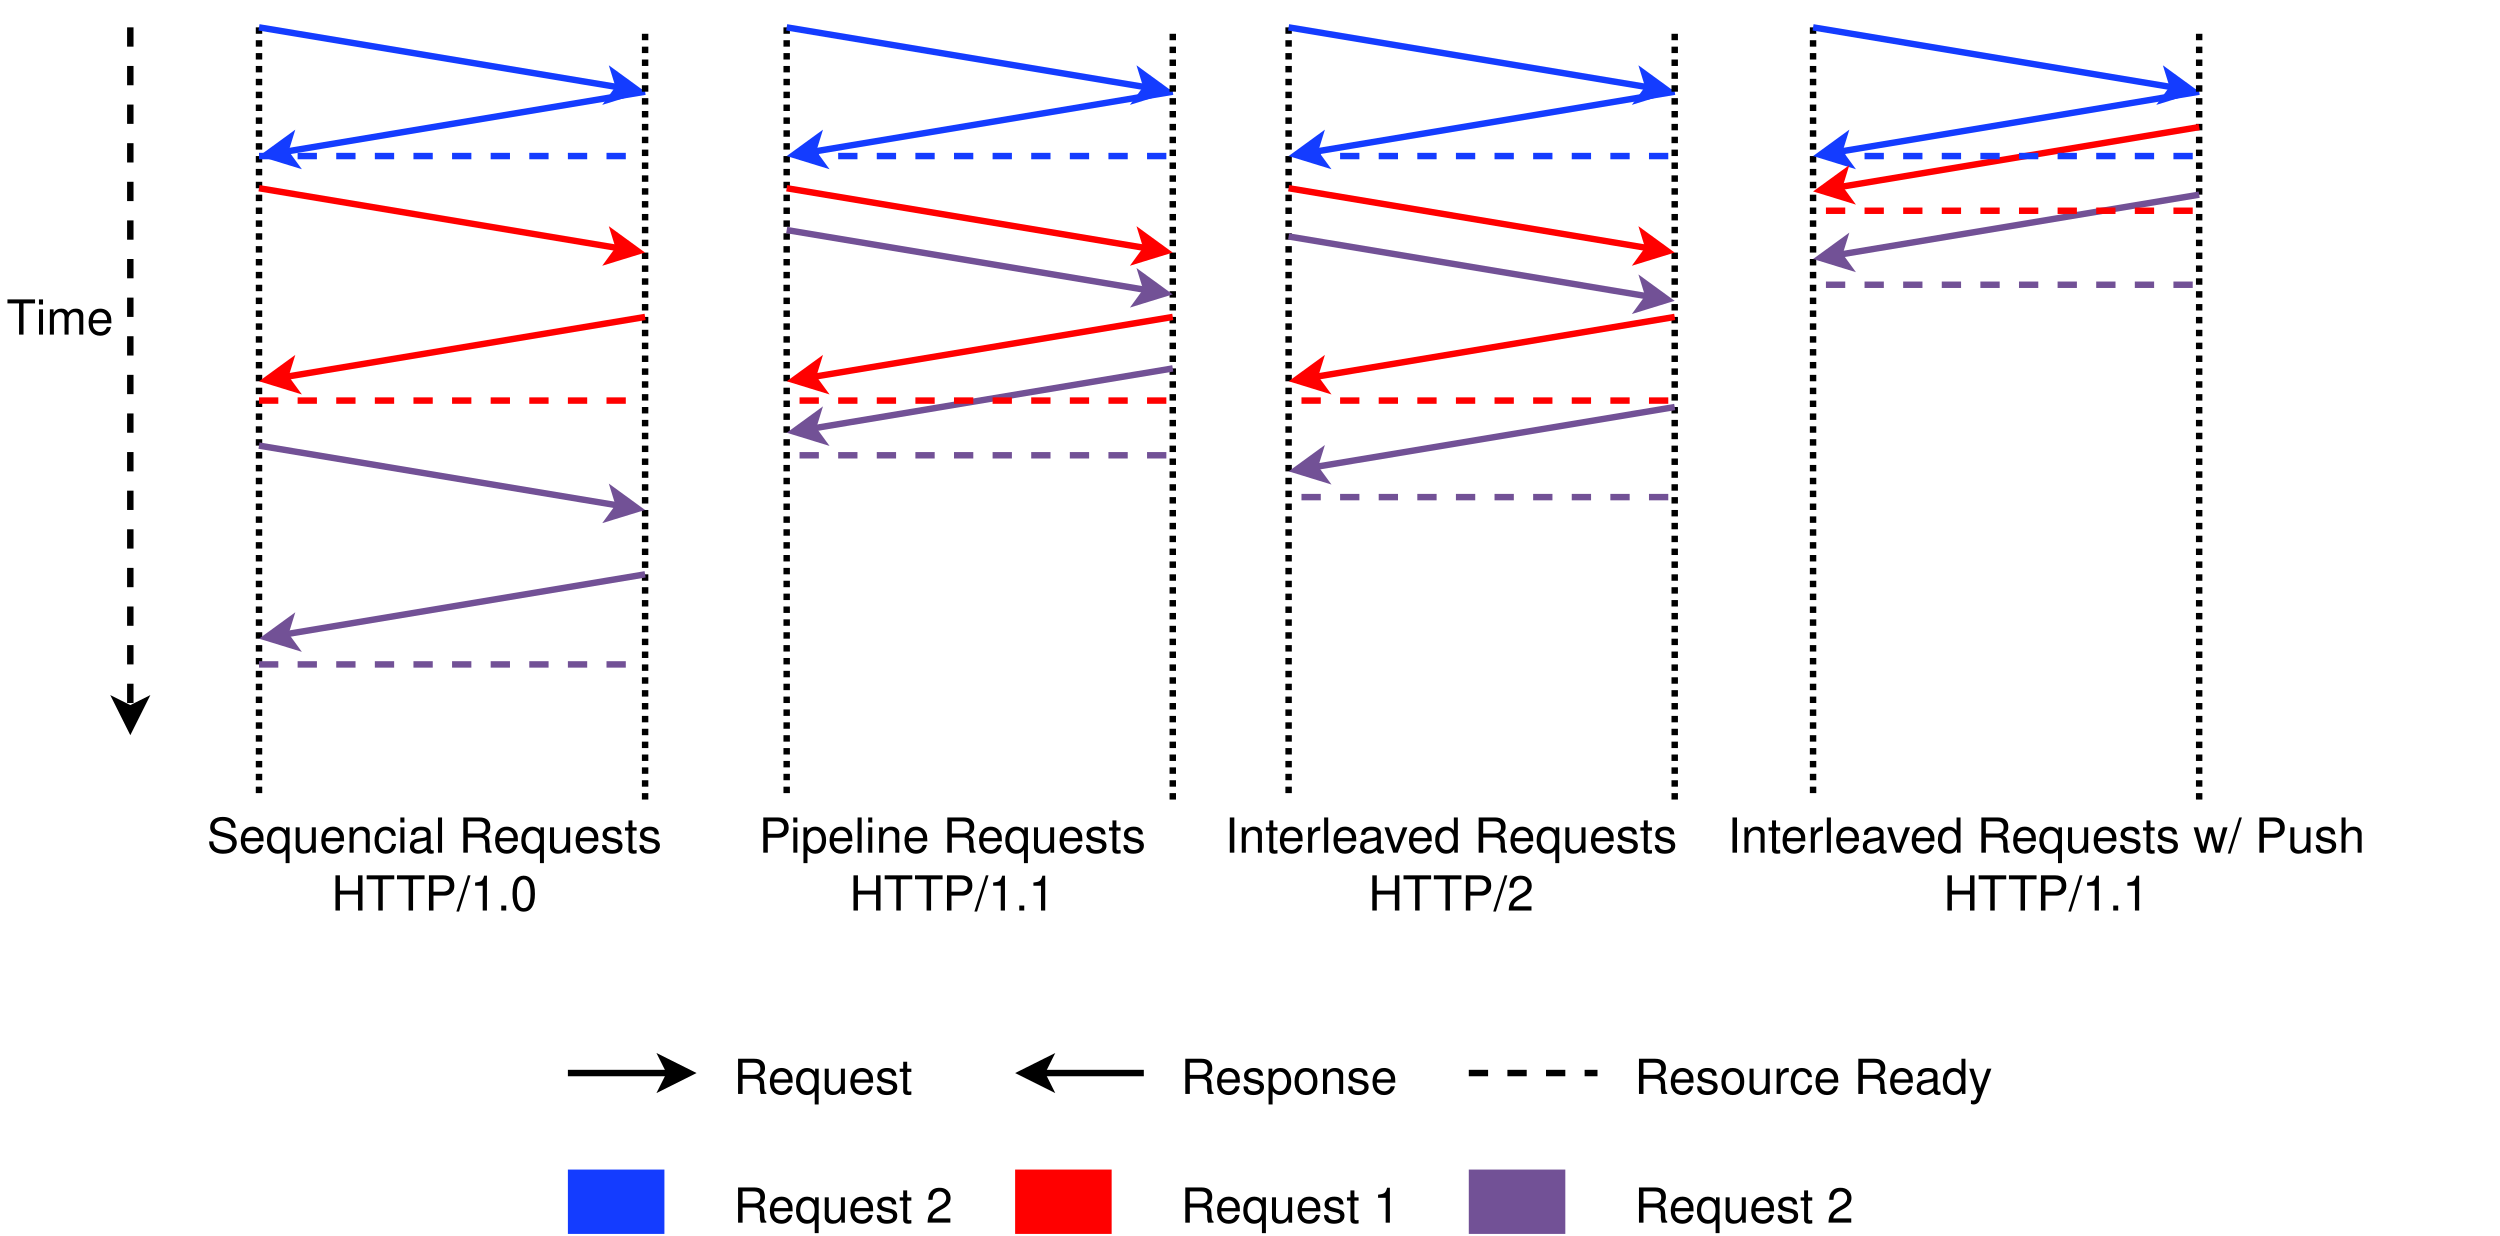
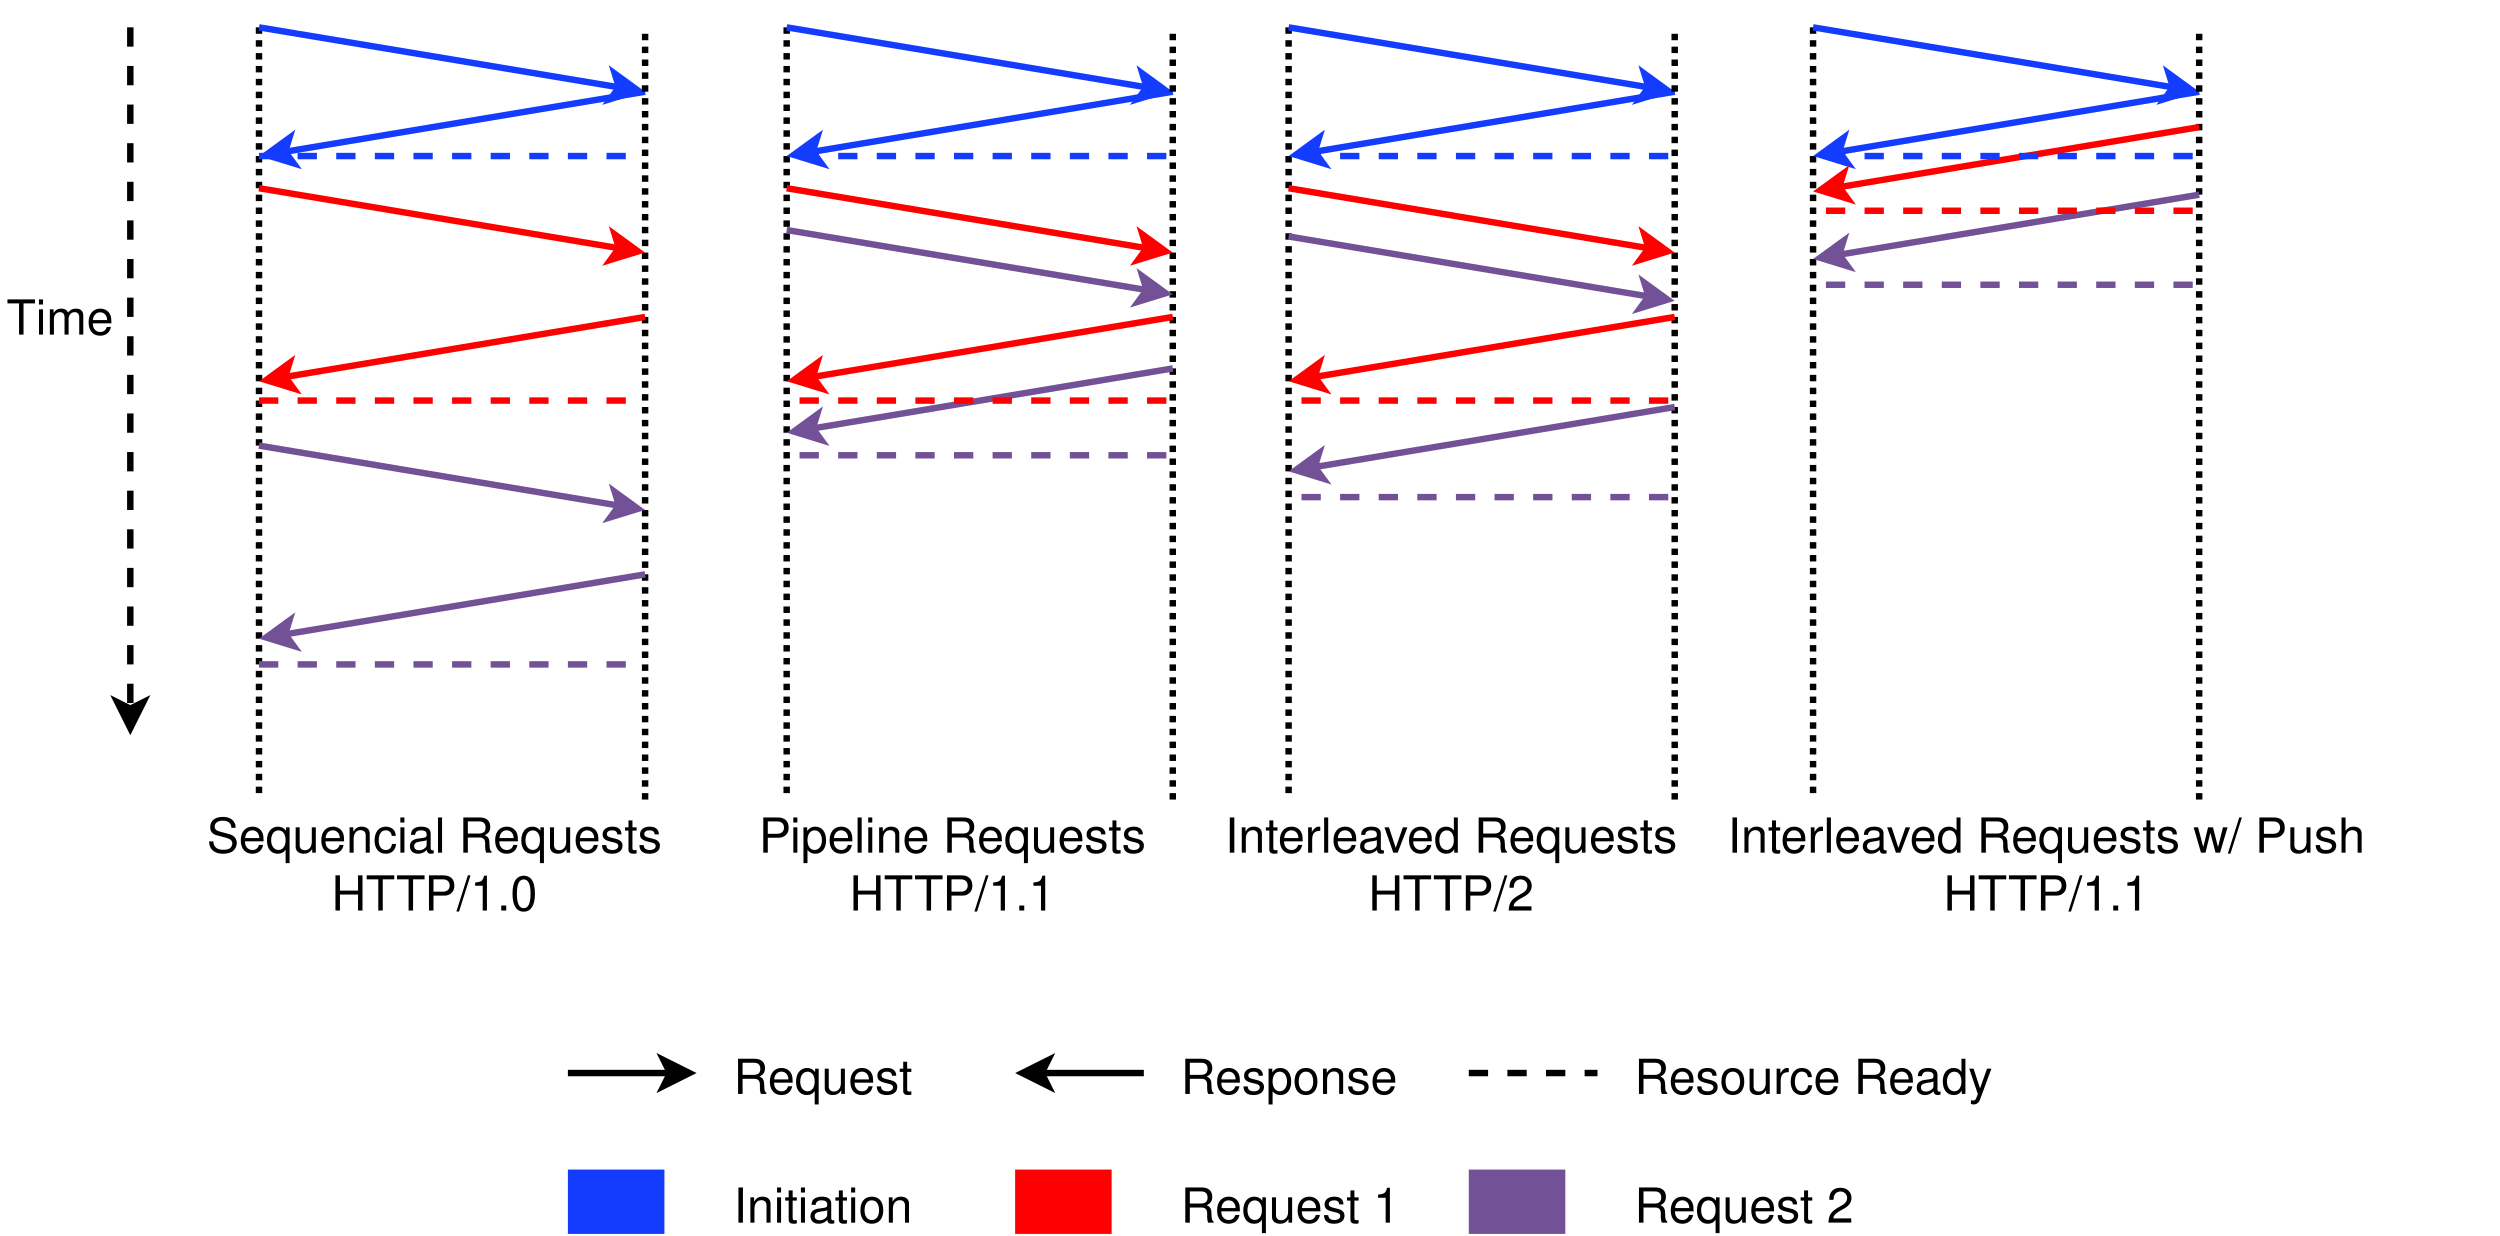
- <svg xmlns="http://www.w3.org/2000/svg" width="777px" height="384px" version="1.1" content="&lt;mxfile userAgent=&quot;Mozilla/5.0 (X11; Linux x86_64) AppleWebKit/537.36 (KHTML, like Gecko) Ubuntu Chromium/57.0.299.98 Chrome/57.0.299.98 Safari/537.36&quot; version=&quot;6.5.5&quot; editor=&quot;www.draw.io&quot; type=&quot;device&quot;&gt;&lt;diagram name=&quot;Page-1&quot;&gt;7Z3fd6o4EMf/Gh93DyGA8njbXrf7sOf0tD1nn3MlVc5FcCH2x/3rNyigJKKQZnK1pi8tg4yY+cxM8jXaEb5dvv+Vk9Xinyyiych1ovcRvhu5LnIw4r9Ky8fWEiJ/a5jncVQ9aGd4in/R+srKuo4jWrQeyLIsYfGqbZxlaUpnrGUjeZ69tR/2kiXtZ12ROZUMTzOSyNZ/44gtKmvoOLsT9zSeL5h45geZ/Zzn2TqtnnDk4pfNz/b0ktTOqscXCxJlb3sm/H2Eb/MsY9u/lu+3NCkHtx637XXTjrPNjec0ZX0ucLcXvJJkTes73twX+6gHg6bRt3JM+VGapdx4E5FiQUsHqDp4IIzRPN1YXKe0JuQHTW6awbjNkizfOShYnv2ktZGPkbP5ac7Ug86H4+YlS9mULOOkZOmeJq+UxTNSnajQ4Xhtj/dcTqeVS37/05i/aHxXHm1fHo0kAHYjhpo4cMBptqQs/+APeduR4FfRW+wxUNtymhAWv7bdkwrIeeOueYaHLOZP7Dp18tRkVKnjOW0PRbbOZ7S6aD+wJ/y4E8ERI/mcMskR/2PvVe9MG24OM4QHMTRLSFHEs+GMIA/fTqcwjFwLFc2FlZ8ADArPQgENxalgqpYKuErh225z3gh5rp664k5cKIYCM4WlCegVFhaxIISaug1CYJVlbKkwXSsQ1tRvkA+GxcQMFmPXR2FwnVhI0RzrqhZi2dGHRWixMF0tXLH2Ky9kxbKjD4v6FofNT89oxdKefLYmzufOy6lFiGoVgVvMIGSAFsgJxxeiBfmBpqYjOtLIyzCdTI0XyJbzhXhx8UQPL5IjjbwMk9CsWgI/p5l4reArq7CCH8gmNUxyszrsb8TCc9p+4MR5ZEhEu2YqTkVTtVgA1ophIpptOMYZUpXnRT+A8jwyJLldtRIrlARVfV7EAlCfR4Ykt2vGQgqnqkAv8gUo0NfrMivFmisXyMGa6oWLwbgYJq5ZLnTUC09VRBMBC8BEtBoDK9H/jjoyaYVZVaL3nON+NNJiQnK1En0vWpQlehEXQIl+4K5FK9FD8jJWnqWccKSRF7uh8cwo8sQNjao9StrQCNekrBh7MVj4QdsPnERvakfjNVNxKpqqxQKwVgxTV23DMc6QqkQv+gGU6E1tf7xqLVYoCaoSvYgFoERfq8UWC3PVQlmiF/kClOjrD3NbKdZcuUCOr6leuD4YF67lwni98BX3LUqAjcH2LWIToquV6DvCfHyzUP8yYmrTETYhuVqJvhctyhK9iAugRI+VJNczajlfiZeJLl5ERxp5GaauWsUEnKKg3n7ySS1W9APZpKwYezFYjN22HziJHhva6nrNVJyKpmqxAKwVw9RV23CMM6Qq0Yt+ACV6z5Dmds1arBjOMVLDQiwtIQKjwtA37V2z4iZSESoWC5EKhOCKhQkJxQpuHWEeH51X9O8tx/1opMWEgGIFt160hGM9tIh+NNKiJJ+cUb/5QrQ0X2LxWVwkRxq/4dPQJgKA1U3j8ty5aD6+X4UTB4pvFrv+CUcauZAXNI/0vzUtmIQHo+98vG5yWsS/yI+NtYzKqryLzX35NyP/jlvImmVFFc/yMInn5Xo5oS/l9a80L+OefKvMLFuVuKzILE7nz+XB3R9eBxWd+HQTKABbvVp+D/R9KEV1dAIhOn4VnT3KxgcoE5N7H6hWBI+FyzVQ9iFzuODoMrnKbMxVP0AXJ2Q0BHw28XF4wpHGxJfXrI+0WGVpQW3md2S+5wjhOZD5E6jMN7GYhMz81hTvsvLbCzU1dh+ba+zycpLn9+Y+ufWRkujD5nlHnvve6Q7f7BDVnug9VnZvi5jRJz6g5fFbTlbdqS5LRAeLQCvVeWYeWgXOcxLFdBeKysGnK0ONT74dSC2VWszYUI4gWADlN6WbKbUjx9ImXUfSHQgZWHPt8Y7xsJwThLahOddcfkE5J82CTeac/ObuLueQzbm+E1qDORf0UKSM9rnm8gvKOUlyMphzwRHpyPa5/vKRyZyT5aOnMmTpLCbJZlmwiV8xKj/7jlE5DPfPzw/cLfrT0R7RGR8xmpuMqYbwSR8HdaTowWWcrNk8xCuaxCk9ETz9LfAig+cK6++D0XOgoicrOH+XY5hQ8kqjowHUX00vMnx40iN8CCp8sqDSFT7nrfTqOg/rYmGzsXvF1ycbwVqh6re7tHTMM9JXt3d/viLqpN04VbeRC24At5EHso7zHC8v/90RDZkr/f/AUErcQyQp5C0/3P3T7W0Qd//aHH//Hw==&lt;/diagram&gt;&lt;/mxfile&gt;" style="background-color: rgb(255, 255, 255);">
+ <svg xmlns="http://www.w3.org/2000/svg" width="777px" height="384px" version="1.1" content="&lt;mxfile userAgent=&quot;Mozilla/5.0 (X11; Linux x86_64) AppleWebKit/537.36 (KHTML, like Gecko) Ubuntu Chromium/57.0.299.98 Chrome/57.0.299.98 Safari/537.36&quot; version=&quot;6.5.5&quot; editor=&quot;www.draw.io&quot; type=&quot;device&quot;&gt;&lt;diagram name=&quot;Page-1&quot;&gt;7Z1Rd6I6EMc/jY/3HkIA9XHbrtt9uOf0tD3nPqeSKmcRvBBru5/+ggaURBTSTFZr+tIyyEgzv5lJ/kYd4NvF+4+MLOf/pCGNB64Tvg/w3cB1ke97xa/S8rG1jD28NcyyKOQP2hmeot+UGx1uXUUhzRsPZGkas2jZNE7TJKFT1rCRLEvXzYe9pnHzWZdkRiXD05TEsvXfKGRzbh07zu7EPY1mcyaeeSHTX7MsXSX8CQcuft38bE8vSOWMPz6fkzBd75nw9wG+zdKUbf9avN/SuBzcaty2101aztY3ntGEdbnA3V7wRuIVre54c1/soxoMmoTfyjEtjpI0KYw3IcnntHSA+MEDYYxmycbiOqU1Ji80vqkH4zaN02znIGdZ+otWxmKMnM1PfaYa9GI4bl7ThE3IIopLlu5p/EZZNCX8BEcH+fx4z+Vkwl0W9z+Jin8a35VH8gDxMaNhgwk+XD9ouqAs+ygesN6R4PPozfcYqGwZjQmL3pokEQ7krHZXP8NDGhV34jpV8lRk8NTxnKaHPF1lU8ov2g/sCT/uSHDESDajTHJU/LH3X+9MG24OM4R7MTSNSZ5H0/6MIA/fTiYwjFwLFfWF3E8ABoVnoYCG4lQwVUsFXKXwbbc5b4Q8V09dcUcuFEOBmcJSB/QKC4tYEMaaug1CYJVlaKkwXSsQ1tRvkA+GxcgMFkPXR+PgOrGQojnUVS3EsqMPi7HFwnS1cMXar7yQFcuOPiyqW+w3Pz2jFUtz8tmYOJ87L6cWIapVBG4xg5ABWiAnHF+IFuQHmpqO6EgjL/10MjVeIFvOF+LFxSM9vEiONPLST0Kzagn8nGbkNYKvrMIKfiCbVD/JzeqwfxALz2n6gRPnkSER7ZqpOBVN1WIBWCv6iWi24RhnSFWeF/0AyvPIkOR21UqsUBJU9XkRC0B9HhmS3K4ZCymcqgK9yBegQF+ty6wUa65cIAdrqhcuBuOin7hmudBRLzxVEU0ELAAT0SoMrET/J+rIqBFmVYnec4770UiLCcnVSvSdaFGW6EVcACX6nrsWrUQPyctQeZZywpFGXuyGxjOjyBM3NKr2KGlDI1yTsmLsxWDhB00/cBK9qR2N10zFqWiqFgvAWtFPXbUNxzhDqhK96AdQoje1/fGqtVihJKhK9CIWgBJ9pRZbLMxVC2WJXuQLUKLHVoo1Xi6Q42uqF64PxoVruTBeL3zFfYsSYEOwfYvYhOhqJfqWMB/fLNS9jJjadIRNSK5Wou9Ei7JEL+ICKNFjJcn1jFrOV+JlpIsX0ZFGXvqpq1YxAacoqLaffFKLFf1ANikrxl4MFkO36QdOoseGtrpeMxWnoqlaLABrRT911TYc4wypSvSiH0CJ3jOkuV2zFiuGc4jUsBBLyxiBUWHok/auWXETqRgrFguRCoTgioUJCcUKbi1hHh6dV3TvLcf9aKTFhIBiBbdOtIyHemgR/WikRUk+OaN+84VoqT/E4rO4SI40fsKnoU0EAKub2uW5c1G/fZ+HEweKLxa7/glHGrmQFzSP9L8VzZmEB6PvxXjdZDSPfpOXjbWMyrK8i819+TcD/66wkBVLcx7P8jCOZuV6Oaav5fVvNCvjHn/jZpYuS1yWZBols+fy4O4vr4WKVnzaCRSAbWWovC36fpSiKjqBEB2fR2ePsuEBysTk3geqEcFj4XINlH3IHM4LdJlcZTZm3g/QxQkZNQGfTXw8PuFIY+LLa9ZHmi/TJKc281sy33OE8BzI/BFU5ptYTEJmfmOKd1n57Y01NXYfm2vs8nKyyO/NfRbWR0rCD5vnLXnue6c7fL1DVHuid1jZrecRo0/FgJbH64ws21NdlogOFoFGqheZeWgVOMtIGNFdKLiDT1eGCp9sO5BaKrWYsWM5gmABlF+UrqfUjhxLm3QtSXcgZGDNtcMrxv1yThDa+uZcffkF5Zw0CzaZc/KLu7ucQzbnuk5oDeZc0EGRMtrn6ssvKOckyclgzgWydPQziVhUzLTTxKZcV/XoQMSg1KNAVo+eyiqZTCMSb1YFm5KZD8q3vmNUDsP98/ND4Rb97WiP6LQYRJqZjKmG8EnvBnWk6MElnCzZPERLGkcJPRE8/R3wIoPnCsvvg9FzoKInCzg/yzGMKXmj4dEA6l80XGT48KhD+BBU+GQ9pS18zrr06joPq3xus7F9wdclG8Fmn6of7tKQMc9IXm0NyJloqKNm41TdRS64AdxFHsgyznO0uPwXRzRkrvT1gWMpcQ+RpJC3xeHuO7e3Qdx9szn+/j8=&lt;/diagram&gt;&lt;/mxfile&gt;" style="background-color: rgb(255, 255, 255);">
  <defs />
  <g transform="translate(0.5,0.5)">
    <path d="M 80 8 L 80 248" fill="none" stroke="#000000" stroke-width="2" stroke-miterlimit="10" stroke-dasharray="2 2" pointer-events="none" />
    <path d="M 80 8 L 191.88 26.65" fill="none" stroke="#143cff" stroke-width="2" stroke-miterlimit="10" pointer-events="none" />
    <path d="M 197.79 27.63 L 189.25 30.26 L 191.88 26.65 L 190.56 22.37 Z" fill="#143cff" stroke="#143cff" stroke-width="2" stroke-miterlimit="10" pointer-events="none" />
    <path d="M 200 28 L 88.12 46.65" fill="none" stroke="#143cff" stroke-width="2" stroke-miterlimit="10" pointer-events="none" />
    <path d="M 82.21 47.63 L 89.44 42.37 L 88.12 46.65 L 90.75 50.26 Z" fill="#143cff" stroke="#143cff" stroke-width="2" stroke-miterlimit="10" pointer-events="none" />
    <path d="M 200 10 L 200 250" fill="none" stroke="#000000" stroke-width="2" stroke-miterlimit="10" stroke-dasharray="2 2" pointer-events="none" />
    <path d="M 80 58 L 191.88 76.65" fill="none" stroke="#ff0000" stroke-width="2" stroke-miterlimit="10" pointer-events="none" />
    <path d="M 197.79 77.63 L 189.25 80.26 L 191.88 76.65 L 190.56 72.37 Z" fill="#ff0000" stroke="#ff0000" stroke-width="2" stroke-miterlimit="10" pointer-events="none" />
    <path d="M 200 98 L 88.12 116.65" fill="none" stroke="#ff0000" stroke-width="2" stroke-miterlimit="10" pointer-events="none" />
    <path d="M 82.21 117.63 L 89.44 112.37 L 88.12 116.65 L 90.75 120.26 Z" fill="#ff0000" stroke="#ff0000" stroke-width="2" stroke-miterlimit="10" pointer-events="none" />
    <path d="M 80 138 L 191.88 156.65" fill="none" stroke="#725196" stroke-width="2" stroke-miterlimit="10" pointer-events="none" />
    <path d="M 197.79 157.63 L 189.25 160.26 L 191.88 156.65 L 190.56 152.37 Z" fill="#725196" stroke="#725196" stroke-width="2" stroke-miterlimit="10" pointer-events="none" />
    <path d="M 200 178 L 88.12 196.65" fill="none" stroke="#725196" stroke-width="2" stroke-miterlimit="10" pointer-events="none" />
    <path d="M 82.21 197.63 L 89.44 192.37 L 88.12 196.65 L 90.75 200.26 Z" fill="#725196" stroke="#725196" stroke-width="2" stroke-miterlimit="10" pointer-events="none" />
    <path d="M 80 48 L 200 48" fill="none" stroke="#143cff" stroke-width="2" stroke-miterlimit="10" stroke-dasharray="6 6" pointer-events="none" />
    <path d="M 80 124 L 200 124" fill="none" stroke="#ff0000" stroke-width="2" stroke-miterlimit="10" stroke-dasharray="6 6" pointer-events="none" />
    <path d="M 80 206 L 200 206" fill="none" stroke="#725196" stroke-width="2" stroke-miterlimit="10" stroke-dasharray="6 6" pointer-events="none" />
    <path d="M 244 8 L 244 248" fill="none" stroke="#000000" stroke-width="2" stroke-miterlimit="10" stroke-dasharray="2 2" pointer-events="none" />
    <path d="M 244 8 L 355.88 26.65" fill="none" stroke="#143cff" stroke-width="2" stroke-miterlimit="10" pointer-events="none" />
    <path d="M 361.79 27.63 L 353.25 30.26 L 355.88 26.65 L 354.56 22.37 Z" fill="#143cff" stroke="#143cff" stroke-width="2" stroke-miterlimit="10" pointer-events="none" />
    <path d="M 364 28 L 252.12 46.65" fill="none" stroke="#143cff" stroke-width="2" stroke-miterlimit="10" pointer-events="none" />
    <path d="M 246.21 47.63 L 253.44 42.37 L 252.12 46.65 L 254.75 50.26 Z" fill="#143cff" stroke="#143cff" stroke-width="2" stroke-miterlimit="10" pointer-events="none" />
    <path d="M 364 10 L 364 250" fill="none" stroke="#000000" stroke-width="2" stroke-miterlimit="10" stroke-dasharray="2 2" pointer-events="none" />
    <path d="M 244 58 L 355.88 76.65" fill="none" stroke="#ff0000" stroke-width="2" stroke-miterlimit="10" pointer-events="none" />
    <path d="M 361.79 77.63 L 353.25 80.26 L 355.88 76.65 L 354.56 72.37 Z" fill="#ff0000" stroke="#ff0000" stroke-width="2" stroke-miterlimit="10" pointer-events="none" />
    <path d="M 364 98 L 252.12 116.65" fill="none" stroke="#ff0000" stroke-width="2" stroke-miterlimit="10" pointer-events="none" />
    <path d="M 246.21 117.63 L 253.44 112.37 L 252.12 116.65 L 254.75 120.26 Z" fill="#ff0000" stroke="#ff0000" stroke-width="2" stroke-miterlimit="10" pointer-events="none" />
    <path d="M 244 71 L 355.88 89.65" fill="none" stroke="#725196" stroke-width="2" stroke-miterlimit="10" pointer-events="none" />
    <path d="M 361.79 90.63 L 353.25 93.26 L 355.88 89.65 L 354.56 85.37 Z" fill="#725196" stroke="#725196" stroke-width="2" stroke-miterlimit="10" pointer-events="none" />
    <path d="M 364 114 L 252.12 132.65" fill="none" stroke="#725196" stroke-width="2" stroke-miterlimit="10" pointer-events="none" />
    <path d="M 246.21 133.63 L 253.44 128.37 L 252.12 132.65 L 254.75 136.26 Z" fill="#725196" stroke="#725196" stroke-width="2" stroke-miterlimit="10" pointer-events="none" />
    <path d="M 248 48 L 368 48" fill="none" stroke="#143cff" stroke-width="2" stroke-miterlimit="10" stroke-dasharray="6 6" pointer-events="none" />
    <path d="M 248 124 L 368 124" fill="none" stroke="#ff0000" stroke-width="2" stroke-miterlimit="10" stroke-dasharray="6 6" pointer-events="none" />
    <path d="M 248 141 L 368 141" fill="none" stroke="#725196" stroke-width="2" stroke-miterlimit="10" stroke-dasharray="6 6" pointer-events="none" />
    <path d="M 400 8 L 400 248" fill="none" stroke="#000000" stroke-width="2" stroke-miterlimit="10" stroke-dasharray="2 2" pointer-events="none" />
    <path d="M 400 8 L 511.88 26.65" fill="none" stroke="#143cff" stroke-width="2" stroke-miterlimit="10" pointer-events="none" />
    <path d="M 517.79 27.63 L 509.25 30.26 L 511.88 26.65 L 510.56 22.37 Z" fill="#143cff" stroke="#143cff" stroke-width="2" stroke-miterlimit="10" pointer-events="none" />
    <path d="M 520 28 L 408.12 46.65" fill="none" stroke="#143cff" stroke-width="2" stroke-miterlimit="10" pointer-events="none" />
    <path d="M 402.21 47.63 L 409.44 42.37 L 408.12 46.65 L 410.75 50.26 Z" fill="#143cff" stroke="#143cff" stroke-width="2" stroke-miterlimit="10" pointer-events="none" />
    <path d="M 520 10 L 520 250" fill="none" stroke="#000000" stroke-width="2" stroke-miterlimit="10" stroke-dasharray="2 2" pointer-events="none" />
    <path d="M 400 58 L 511.88 76.65" fill="none" stroke="#ff0000" stroke-width="2" stroke-miterlimit="10" pointer-events="none" />
    <path d="M 517.79 77.63 L 509.25 80.26 L 511.88 76.65 L 510.56 72.37 Z" fill="#ff0000" stroke="#ff0000" stroke-width="2" stroke-miterlimit="10" pointer-events="none" />
    <path d="M 520 98 L 408.12 116.65" fill="none" stroke="#ff0000" stroke-width="2" stroke-miterlimit="10" pointer-events="none" />
    <path d="M 402.21 117.63 L 409.44 112.37 L 408.12 116.65 L 410.75 120.26 Z" fill="#ff0000" stroke="#ff0000" stroke-width="2" stroke-miterlimit="10" pointer-events="none" />
    <path d="M 400 73 L 511.88 91.65" fill="none" stroke="#725196" stroke-width="2" stroke-miterlimit="10" pointer-events="none" />
    <path d="M 517.79 92.63 L 509.25 95.26 L 511.88 91.65 L 510.56 87.37 Z" fill="#725196" stroke="#725196" stroke-width="2" stroke-miterlimit="10" pointer-events="none" />
    <path d="M 520 126 L 408.12 144.65" fill="none" stroke="#725196" stroke-width="2" stroke-miterlimit="10" pointer-events="none" />
    <path d="M 402.21 145.63 L 409.44 140.37 L 408.12 144.65 L 410.75 148.26 Z" fill="#725196" stroke="#725196" stroke-width="2" stroke-miterlimit="10" pointer-events="none" />
    <path d="M 404 48 L 524 48" fill="none" stroke="#143cff" stroke-width="2" stroke-miterlimit="10" stroke-dasharray="6 6" pointer-events="none" />
    <path d="M 404 124 L 524 124" fill="none" stroke="#ff0000" stroke-width="2" stroke-miterlimit="10" stroke-dasharray="6 6" pointer-events="none" />
    <path d="M 404 154 L 524 154" fill="none" stroke="#725196" stroke-width="2" stroke-miterlimit="10" stroke-dasharray="6 6" pointer-events="none" />
    <path d="M 563 8 L 563 248" fill="none" stroke="#000000" stroke-width="2" stroke-miterlimit="10" stroke-dasharray="2 2" pointer-events="none" />
    <path d="M 563 8 L 674.88 26.65" fill="none" stroke="#143cff" stroke-width="2" stroke-miterlimit="10" pointer-events="none" />
    <path d="M 680.79 27.63 L 672.25 30.26 L 674.88 26.65 L 673.56 22.37 Z" fill="#143cff" stroke="#143cff" stroke-width="2" stroke-miterlimit="10" pointer-events="none" />
    <path d="M 683 28 L 571.12 46.65" fill="none" stroke="#143cff" stroke-width="2" stroke-miterlimit="10" pointer-events="none" />
    <path d="M 565.21 47.63 L 572.44 42.37 L 571.12 46.65 L 573.75 50.26 Z" fill="#143cff" stroke="#143cff" stroke-width="2" stroke-miterlimit="10" pointer-events="none" />
    <path d="M 683 10 L 683 250" fill="none" stroke="#000000" stroke-width="2" stroke-miterlimit="10" stroke-dasharray="2 2" pointer-events="none" />
    <path d="M 683 39 L 571.12 57.65" fill="none" stroke="#ff0000" stroke-width="2" stroke-miterlimit="10" pointer-events="none" />
    <path d="M 565.21 58.63 L 572.44 53.37 L 571.12 57.65 L 573.75 61.26 Z" fill="#ff0000" stroke="#ff0000" stroke-width="2" stroke-miterlimit="10" pointer-events="none" />
    <path d="M 683 60 L 571.12 78.65" fill="none" stroke="#725196" stroke-width="2" stroke-miterlimit="10" pointer-events="none" />
    <path d="M 565.21 79.63 L 572.44 74.37 L 571.12 78.65 L 573.75 82.26 Z" fill="#725196" stroke="#725196" stroke-width="2" stroke-miterlimit="10" pointer-events="none" />
    <path d="M 567 48 L 687 48" fill="none" stroke="#143cff" stroke-width="2" stroke-miterlimit="10" stroke-dasharray="6 6" pointer-events="none" />
    <path d="M 567 65 L 687 65" fill="none" stroke="#ff0000" stroke-width="2" stroke-miterlimit="10" stroke-dasharray="6 6" pointer-events="none" />
    <path d="M 567 88 L 687 88" fill="none" stroke="#725196" stroke-width="2" stroke-miterlimit="10" stroke-dasharray="6 6" pointer-events="none" />
    <path d="M 176 333 L 207.76 333" fill="none" stroke="#000000" stroke-width="2" stroke-miterlimit="10" pointer-events="none" />
    <path d="M 213.76 333 L 205.76 337 L 207.76 333 L 205.76 329 Z" fill="#000000" stroke="#000000" stroke-width="2" stroke-miterlimit="10" pointer-events="none" />
    <g fill="#000000" font-family="Helvetica" font-size="15px">
      <text x="227.5" y="339.5">Request</text>
    </g>
    <path d="M 323.24 333 L 355 333" fill="none" stroke="#000000" stroke-width="2" stroke-miterlimit="10" pointer-events="none" />
    <path d="M 317.24 333 L 325.24 329 L 323.24 333 L 325.24 337 Z" fill="#000000" stroke="#000000" stroke-width="2" stroke-miterlimit="10" pointer-events="none" />
    <g fill="#000000" font-family="Helvetica" font-size="15px">
      <text x="366.5" y="339.5">Response</text>
    </g>
    <path d="M 456 333 L 496 333" fill="none" stroke="#000000" stroke-width="2" stroke-miterlimit="10" stroke-dasharray="6 6" pointer-events="none" />
    <g fill="#000000" font-family="Helvetica" font-size="15px">
      <text x="507.5" y="339.5">Resource Ready</text>
    </g>
    <rect x="456" y="363" width="30" height="20" fill="#725196" stroke="none" pointer-events="none" />
    <g fill="#000000" font-family="Helvetica" font-size="15px">
      <text x="507.5" y="379.5">Request 2</text>
    </g>
    <rect x="315" y="363" width="30" height="20" fill="#ff0000" stroke="none" pointer-events="none" />
    <g fill="#000000" font-family="Helvetica" font-size="15px">
      <text x="366.5" y="379.5">Request 1</text>
    </g>
    <rect x="176" y="363" width="30" height="20" fill="#143cff" stroke="none" pointer-events="none" />
    <g fill="#000000" font-family="Helvetica" font-size="15px">
-       <text x="227.5" y="379.5">Request 2</text>
+       <text x="227.5" y="379.5">Initiation</text>
    </g>
    <g fill="#000000" font-family="Helvetica" text-anchor="middle" font-size="15px">
      <text x="134.5" y="264.5">Sequencial Requests</text>
      <text x="134.5" y="282.5">HTTP/1.0</text>
    </g>
    <g fill="#000000" font-family="Helvetica" text-anchor="middle" font-size="15px">
      <text x="295.5" y="264.5">Pipeline Requests</text>
      <text x="295.5" y="282.5">HTTP/1.1</text>
    </g>
    <g fill="#000000" font-family="Helvetica" text-anchor="middle" font-size="15px">
      <text x="450.5" y="264.5">Interleaved Requests</text>
      <text x="450.5" y="282.5">HTTP/2</text>
    </g>
    <g fill="#000000" font-family="Helvetica" text-anchor="middle" font-size="15px">
      <text x="635.5" y="264.5">Interleaved Requests w/ Push</text>
      <text x="635.5" y="282.5">HTTP/1.1</text>
    </g>
    <path d="M 40 8 L 40 219.76" fill="none" stroke="#000000" stroke-width="2" stroke-miterlimit="10" stroke-dasharray="6 6" pointer-events="none" />
    <path d="M 40 225.76 L 36 217.76 L 40 219.76 L 44 217.76 Z" fill="#000000" stroke="#000000" stroke-width="2" stroke-miterlimit="10" pointer-events="none" />
    <g fill="#000000" font-family="Helvetica" font-size="15px">
      <text x="1.5" y="103.5">Time</text>
    </g>
  </g>
</svg>
